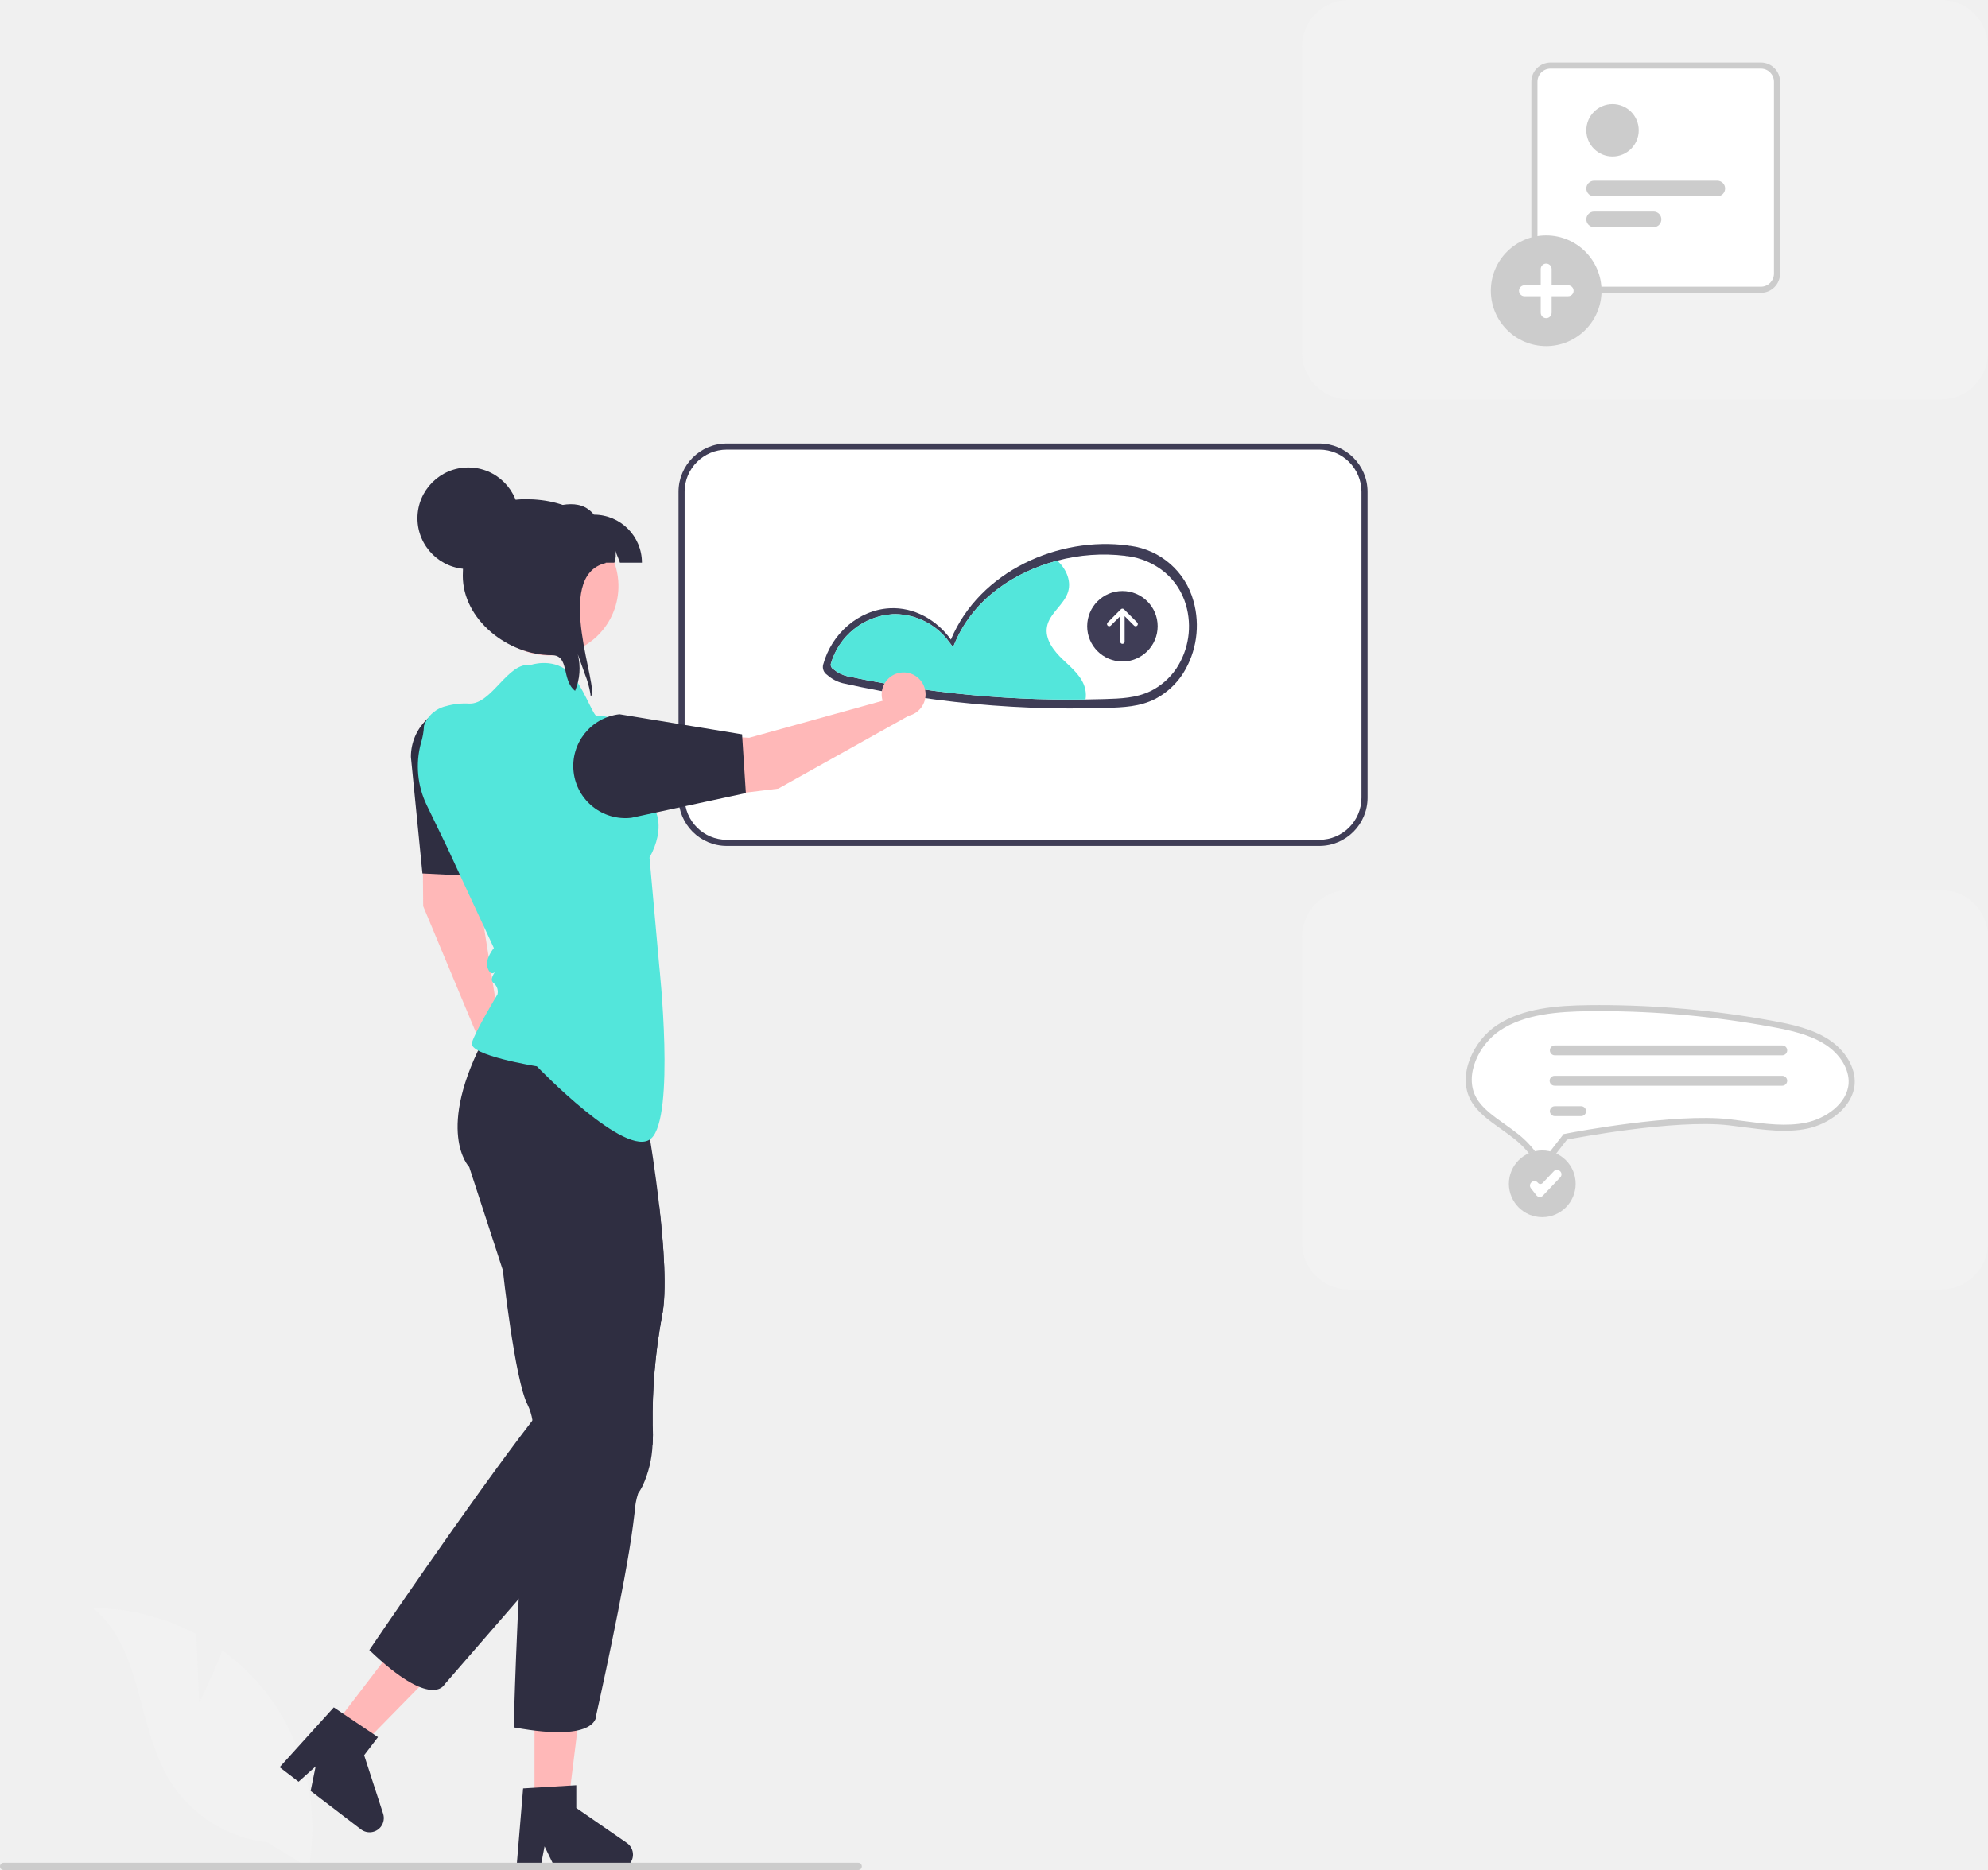
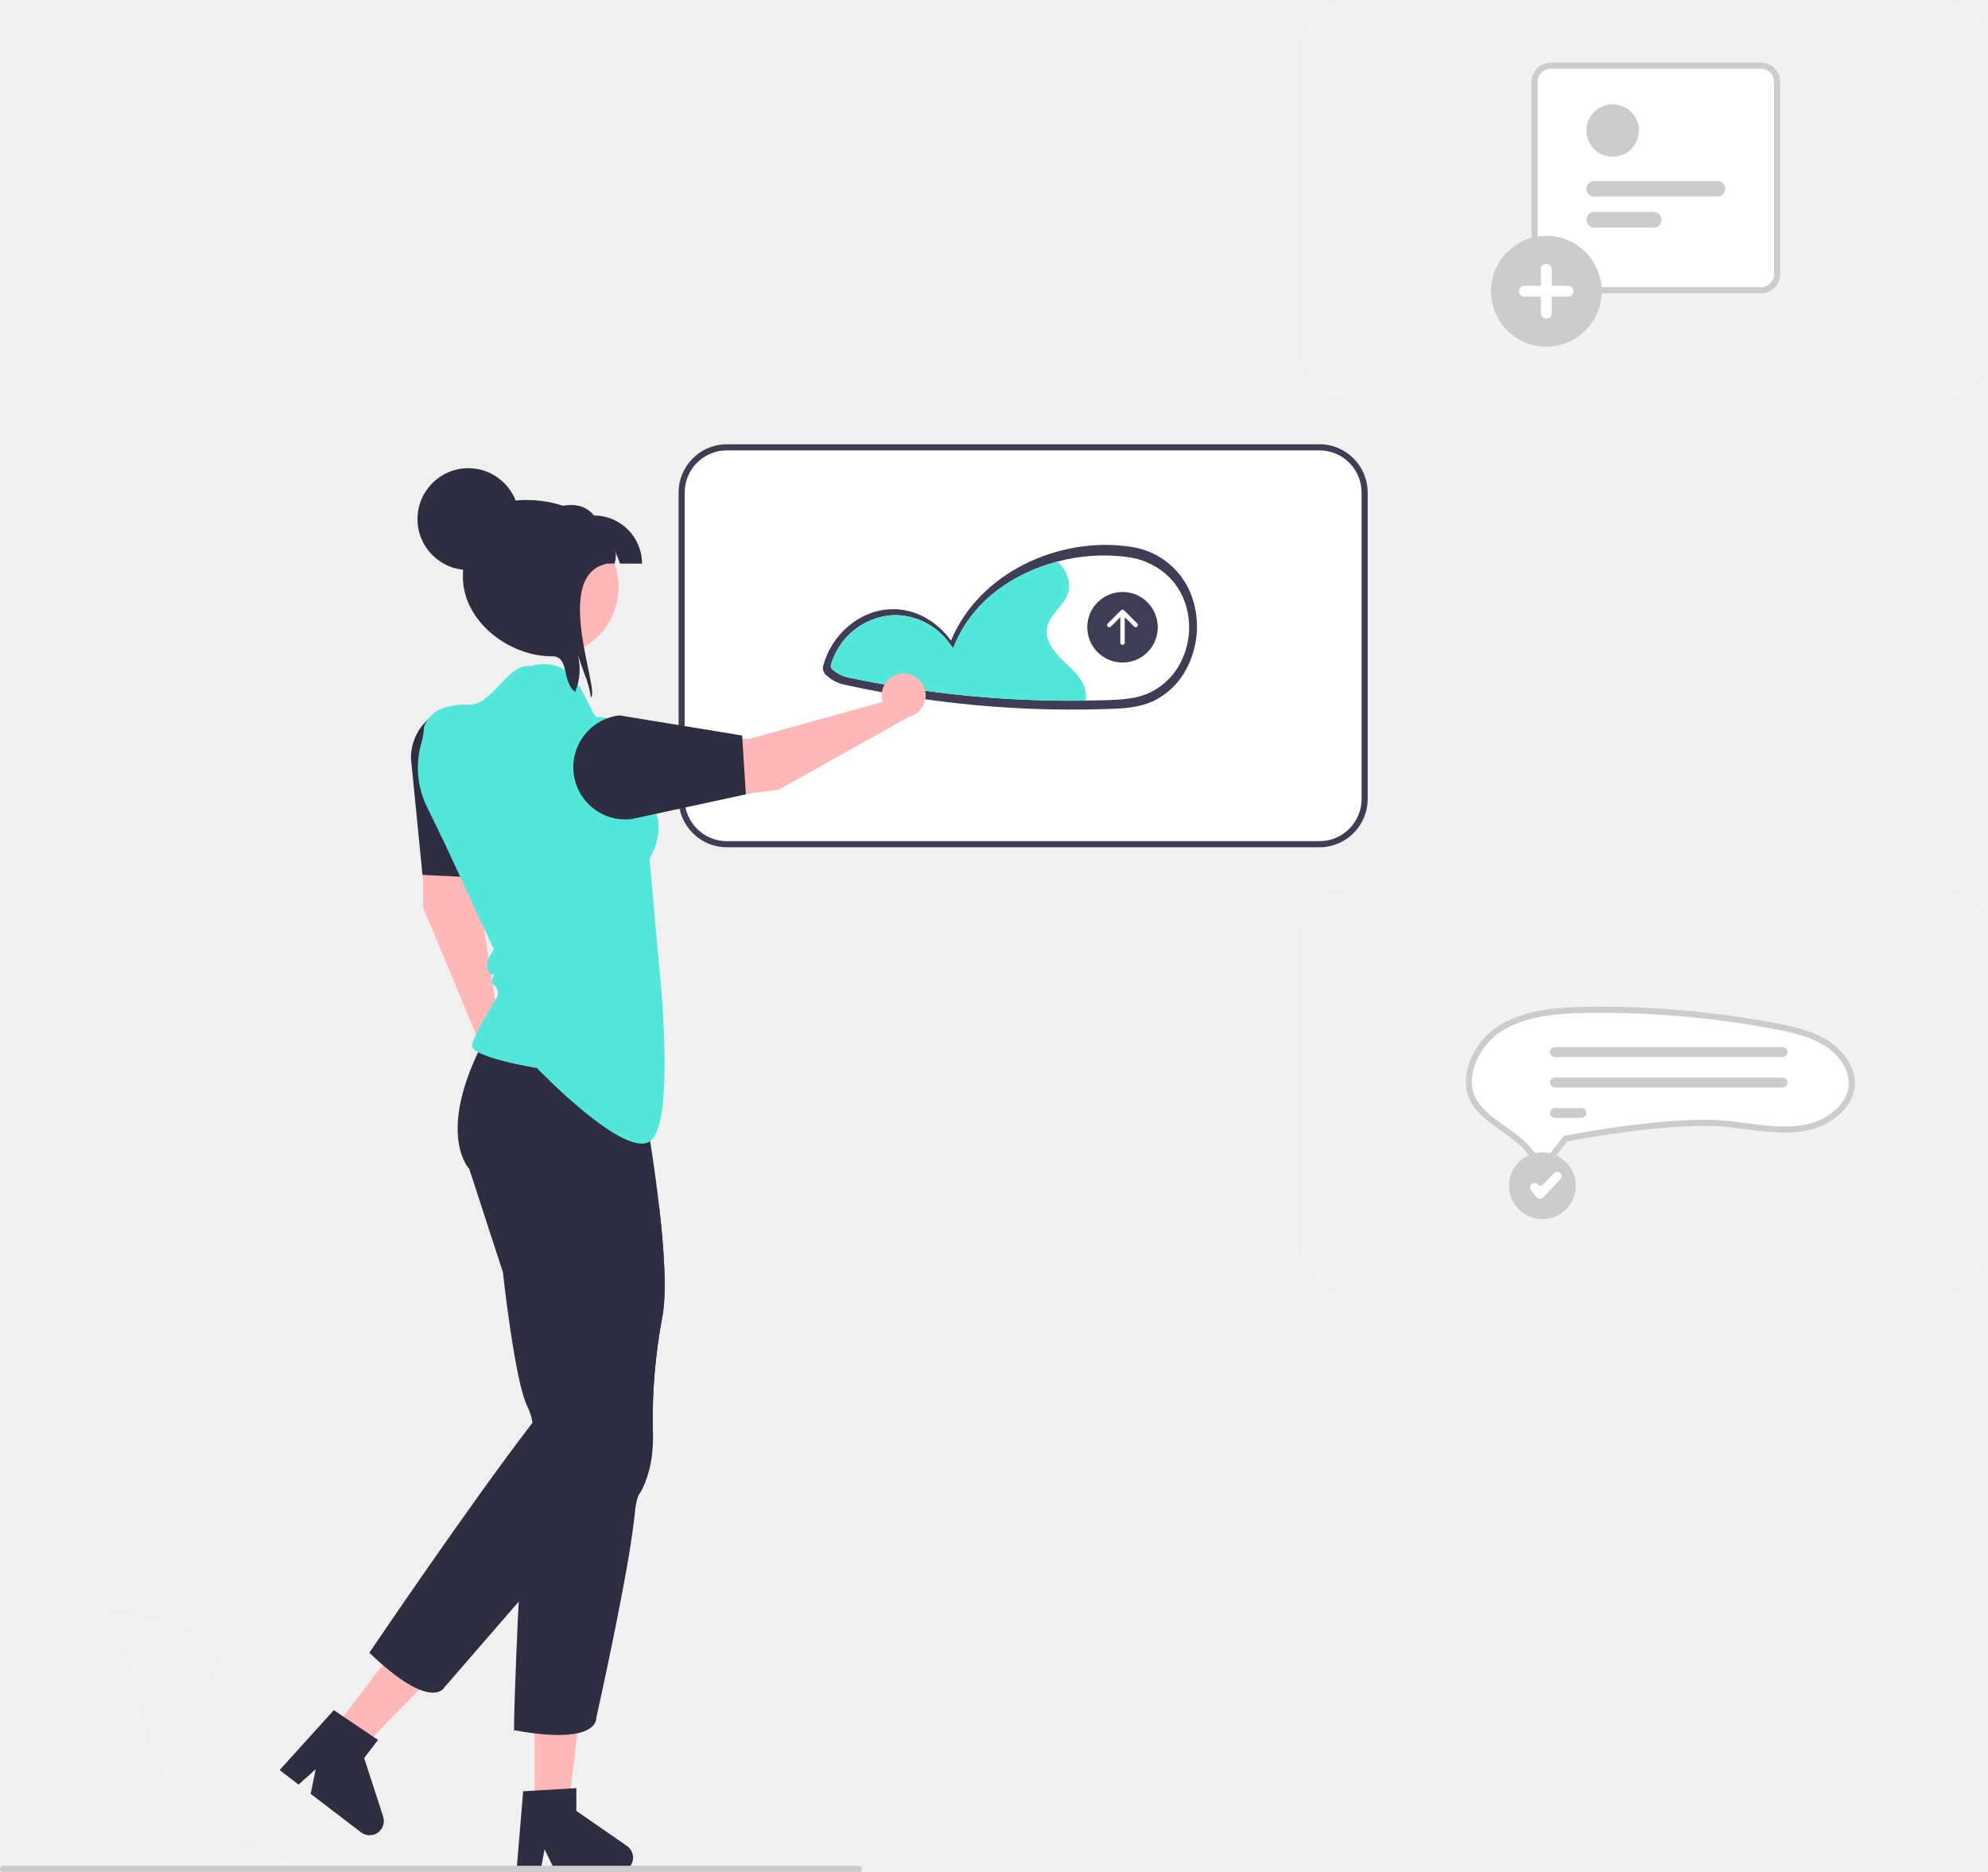
- <svg xmlns="http://www.w3.org/2000/svg" data-name="Layer 1" width="652.055" height="613.451" viewBox="0 0 652.055 613.451">
-   <path d="M339.304,701.797l-.998-22.434a72.456,72.456,0,0,0-33.796-8.555c16.231,13.27,14.203,38.851,25.208,56.697a43.582,43.582,0,0,0,31.959,20.14l13.583,8.316a73.03,73.03,0,0,0-15.393-59.179,70.543,70.543,0,0,0-12.964-12.046C343.65,693.314,339.304,701.797,339.304,701.797Z" transform="translate(-273.9724 -143.2743)" fill="#f2f2f2" />
-   <rect x="223.555" y="146.5" width="224" height="130" rx="14.815" fill="#fff" />
-   <path d="M706.713,420.774H512.343A15.833,15.833,0,0,1,496.528,404.959V304.589A15.833,15.833,0,0,1,512.343,288.774H706.713a15.833,15.833,0,0,1,15.814,15.815V404.959A15.833,15.833,0,0,1,706.713,420.774Zm-194.37-130A13.83,13.83,0,0,0,498.528,304.589V404.959A13.83,13.83,0,0,0,512.343,418.774H706.713a13.83,13.83,0,0,0,13.814-13.815V304.589a13.83,13.83,0,0,0-13.814-13.815Z" transform="translate(-273.9724 -143.2743)" fill="#3f3d56" />
-   <path d="M910.713,274.274H716.343a15.332,15.332,0,0,1-15.315-15.315V158.589A15.332,15.332,0,0,1,716.343,143.274H910.713a15.332,15.332,0,0,1,15.314,15.315V258.959A15.332,15.332,0,0,1,910.713,274.274Z" transform="translate(-273.9724 -143.2743)" fill="#f2f2f2" />
-   <path d="M910.713,566.274H716.343a15.332,15.332,0,0,1-15.315-15.315V450.589A15.332,15.332,0,0,1,716.343,435.274H910.713a15.332,15.332,0,0,1,15.314,15.315V550.959A15.332,15.332,0,0,1,910.713,566.274Z" transform="translate(-273.9724 -143.2743)" fill="#f2f2f2" />
-   <path d="M665.43,340.443a24.889,24.889,0,0,0-20.699-18.102c-.107-.016-.209.005-.316-.002a2.956,2.956,0,0,0-.422-.102c-22.609-3.075-48.708,8.304-58.13,30.859-4.665-6.502-12.103-10.703-20.059-10.286-10.149.533-19.106,8.307-21.849,18.532a3.086,3.086,0,0,0,1.276,3.3,12.31,12.31,0,0,0,5.165,2.759q6.159,1.373,12.362,2.515,12.104,2.229,24.334,3.604a343.988,343.988,0,0,0,49.841,1.982c5.541-.182,10.885-.375,15.962-2.949a24.162,24.162,0,0,0,9.157-8.408A29.608,29.608,0,0,0,665.43,340.443Z" transform="translate(-273.9724 -143.2743)" fill="#3f3d56" />
-   <path d="M662.938,341.638a21.934,21.934,0,0,0-7.013-10.699,24.101,24.101,0,0,0-12.144-5.228h-.27l-.25-.045a1.74,1.74,0,0,0-.244-.058A59.195,59.195,0,0,0,620.751,327.201c-13.942,3.667-27.146,12.35-33.311,26.356l-.88,2.01-1.317-1.753a22.185,22.185,0,0,0-17.545-9.081c-.334,0-.668.006-1.008.026a22.526,22.526,0,0,0-20.217,16.306,1.579,1.579,0,0,0,.758,1.676l.103.077a10.924,10.924,0,0,0,4.476,2.28c3.988.848,8.047,1.631,12.061,2.331,7.784,1.361,15.773,2.485,23.736,3.339A351.15,351.15,0,0,0,630.018,372.74q3.111-.039,6.21-.135c5.317-.161,10.346-.321,15.111-2.614a22.01,22.01,0,0,0,8.464-7.398A25.092,25.092,0,0,0,662.938,341.638Z" transform="translate(-273.9724 -143.2743)" fill="#fff" />
-   <path d="M630.018,372.74a351.15,351.15,0,0,1-42.411-1.972c-7.963-.854-15.952-1.978-23.736-3.339-4.014-.7-8.073-1.484-12.061-2.331a10.924,10.924,0,0,1-4.476-2.28l-.103-.077a1.579,1.579,0,0,1-.758-1.676A22.526,22.526,0,0,1,566.69,344.759c.34-.019.674-.026,1.008-.026a22.185,22.185,0,0,1,17.545,9.081l1.317,1.753.88-2.01c6.165-14.007,19.369-22.689,33.311-26.356,2.813,2.543,4.624,6.441,3.596,10.057-1.239,4.386-6.146,7.122-6.968,11.605-.751,4.091,2.177,7.893,5.189,10.757,3.012,2.858,6.499,5.728,7.373,9.787A8.97,8.97,0,0,1,630.018,372.74Z" transform="translate(-273.9724 -143.2743)" fill="#53e6db" />
-   <circle cx="368.152" cy="205.441" r="11.56" fill="#3f3d56" />
-   <path d="M646.97,347.482l-4.335-4.335a.722.722,0,0,0-1.022,0l-4.335,4.335a.722.722,0,1,0,1.022,1.022l3.102-3.102v8.371a.722.722,0,1,0,1.445,0v-8.371l3.102,3.102a.722.722,0,0,0,1.022-1.022Z" transform="translate(-273.9724 -143.2743)" fill="#fff" />
-   <path d="M851.522,238.335H782.552a5.304,5.304,0,0,1-5.298-5.298V170.072a5.304,5.304,0,0,1,5.298-5.298h68.97a5.304,5.304,0,0,1,5.298,5.298v62.965A5.304,5.304,0,0,1,851.522,238.335Z" transform="translate(-273.9724 -143.2743)" fill="#fff" />
-   <path d="M851.522,239.335H782.552a6.305,6.305,0,0,1-6.298-6.298V170.072a6.305,6.305,0,0,1,6.298-6.298h68.97a6.305,6.305,0,0,1,6.298,6.298v62.965A6.305,6.305,0,0,1,851.522,239.335Zm-68.97-73.561a4.303,4.303,0,0,0-4.298,4.298v62.965a4.303,4.303,0,0,0,4.298,4.298h68.97a4.303,4.303,0,0,0,4.298-4.298V170.072a4.303,4.303,0,0,0-4.298-4.298Z" transform="translate(-273.9724 -143.2743)" fill="#ccc" />
-   <circle cx="528.9" cy="42.748" r="8.597" fill="#ccc" />
-   <path d="M837.237,207.686H796.835a2.56,2.56,0,1,1,0-5.12h40.402a2.56,2.56,0,1,1,0,5.12Z" transform="translate(-273.9724 -143.2743)" fill="#ccc" />
-   <path d="M816.331,217.802H796.835a2.56,2.56,0,1,1,0-5.12h19.496a2.56,2.56,0,1,1,0,5.12Z" transform="translate(-273.9724 -143.2743)" fill="#ccc" />
-   <path d="M781.114,256.815a18.152,18.152,0,1,1,18.152-18.152A18.152,18.152,0,0,1,781.114,256.815Z" transform="translate(-273.9724 -143.2743)" fill="#ccc" />
-   <path d="M788.276,236.872h-5.372V231.5a1.791,1.791,0,0,0-3.581,0v5.372h-5.372a1.791,1.791,0,0,0,0,3.581h5.372V245.825a1.791,1.791,0,1,0,3.581,0v-5.372h5.372a1.791,1.791,0,1,0,0-3.581Z" transform="translate(-273.9724 -143.2743)" fill="#fff" />
-   <path d="M779.908,524.191c-.036,0-.072-.001-.109-.002a2.651,2.651,0,0,1-2.132-1.213,29.951,29.951,0,0,0-6.305-6.83c-1.48-1.183-3.026-2.282-4.521-3.346-3.858-2.743-7.491-5.326-9.507-8.896-4.397-7.784.781-18.625,8.178-23.487,8.297-5.453,19.21-6.308,29.768-6.42q1.646-.017,3.294-.017h0a314.029,314.029,0,0,1,56.713,5.186c6.221,1.148,12.733,2.554,17.965,5.966,5.202,3.392,8.363,8.733,8.055,13.609-.45,7.117-7.995,12.435-14.864,13.825-6.548,1.324-13.35.429-20.552-.518-1.59-.209-3.234-.425-4.859-.613-17.666-2.042-50.854,4.252-52.258,4.521l-1.393.267-5.405,6.955A2.594,2.594,0,0,1,779.908,524.191Z" transform="translate(-273.9724 -143.2743)" fill="#fff" />
-   <path d="M779.908,525.191l-.135-.002a3.65,3.65,0,0,1-2.942-1.664,28.954,28.954,0,0,0-6.093-6.598c-1.462-1.169-2.995-2.258-4.477-3.312-3.947-2.807-7.672-5.456-9.798-9.22-4.668-8.264.733-19.71,8.5-24.815,8.511-5.594,19.596-6.47,30.306-6.584q1.652-.018,3.305-.018a314.988,314.988,0,0,1,56.894,5.202c6.32,1.166,12.942,2.598,18.331,6.111,5.498,3.586,8.837,9.281,8.507,14.51-.482,7.613-8.431,13.277-15.665,14.742-6.713,1.357-13.596.452-20.88-.508-1.585-.208-3.224-.423-4.844-.611-17.561-2.025-50.558,4.242-51.955,4.511l-1.023.195-5.174,6.657A3.593,3.593,0,0,1,779.908,525.191Zm18.665-50.212q-1.643,0-3.283.018c-10.406.11-21.149.945-29.229,6.256-7.028,4.619-11.983,14.855-7.857,22.159,1.907,3.376,5.456,5.9,9.213,8.572,1.507,1.071,3.062,2.178,4.568,3.381a30.96,30.96,0,0,1,6.517,7.062,1.665,1.665,0,0,0,1.336.763l.069.001a1.59,1.59,0,0,0,1.277-.629l5.637-7.253,1.763-.338c1.408-.271,34.698-6.601,52.561-4.532,1.631.188,3.28.405,4.875.615,7.115.938,13.835,1.822,20.223.529,6.505-1.316,13.646-6.288,14.065-12.908.286-4.521-2.699-9.509-7.604-12.707-5.079-3.312-11.479-4.691-17.601-5.82A313.018,313.018,0,0,0,798.573,474.979Z" transform="translate(-273.9724 -143.2743)" fill="#ccc" />
-   <path d="M858.579,489.472h-74.67a1.625,1.625,0,0,1,0-3.249h74.67a1.625,1.625,0,0,1,0,3.249Z" transform="translate(-273.9724 -143.2743)" fill="#ccc" />
-   <path d="M858.579,499.445h-74.67a1.625,1.625,0,1,1-.003-3.249h74.673a1.625,1.625,0,0,1,0,3.249Z" transform="translate(-273.9724 -143.2743)" fill="#ccc" />
-   <path d="M792.611,509.417h-8.702a1.625,1.625,0,0,1,0-3.249h8.702a1.625,1.625,0,0,1,0,3.249Z" transform="translate(-273.9724 -143.2743)" fill="#ccc" />
-   <circle cx="505.858" cy="388.346" r="10.818" fill="#fff" />
-   <path d="M779.83,542.57A10.95,10.95,0,1,1,790.78,531.62,10.962,10.962,0,0,1,779.83,542.57Z" transform="translate(-273.9724 -143.2743)" fill="#ccc" />
-   <path d="M779.02,535.943c-.023,0-.046-.001-.069-.002a1.415,1.415,0,0,1-1.049-.545l-1.808-2.324a1.415,1.415,0,0,1,.248-1.986l.065-.051a1.415,1.415,0,0,1,1.987.248,1.032,1.032,0,0,0,1.563.076l3.671-3.875a1.417,1.417,0,0,1,2.001-.054l.06.057a1.415,1.415,0,0,1,.054,2.001l-5.696,6.013A1.414,1.414,0,0,1,779.02,535.943Z" transform="translate(-273.9724 -143.2743)" fill="#fff" />
-   <path d="M438.808,477.694a7.225,7.225,0,0,0-1.29.122l-7.082-44.831,7.095-43.159a10.87,10.87,0,0,0-21.102-5.006v0a85.758,85.758,0,0,0-3.901,26.3l.247,29.433,18.879,45.204a7.206,7.206,0,1,0,7.153-8.063Z" transform="translate(-273.9724 -143.2743)" fill="#ffb8b8" />
-   <path d="M408.743,391.568a17.095,17.095,0,1,1,34.19,0l-11.112,39.197-19.297-.959Z" transform="translate(-273.9724 -143.2743)" fill="#2f2e41" />
-   <polygon points="175.317 592.125 186.35 592.124 191.599 549.567 175.315 549.568 175.317 592.125" fill="#ffb8b8" />
-   <path d="M479.573,747.835l-16.58-11.45v-7.47l-1.88.11-11.82.71-3.74.22-2.13,25.54-.07.85H451.183l.16-.85,1.24-6.54,3.17,6.54.41.85h20.76a4.679,4.679,0,0,0,4.67-4.66A4.671,4.671,0,0,0,479.573,747.835Z" transform="translate(-273.9724 -143.2743)" fill="#2f2e41" />
-   <polygon points="109.146 566.692 117.913 573.391 147.924 542.764 134.985 532.877 109.146 566.692" fill="#ffb8b8" />
-   <path d="M399.63,738.236,393.409,719.071l4.536-5.935-1.561-1.054-9.823-6.613-3.105-2.096-17.2,19-.572.633,6.221,4.754.643-.578,4.956-4.443-1.452,7.121-.19.924,16.495,12.605a4.679,4.679,0,0,0,6.54-.867A4.671,4.671,0,0,0,399.63,738.236Z" transform="translate(-273.9724 -143.2743)" fill="#2f2e41" />
-   <path d="M427.878,526.124l11.03,33.85s3.92,36.12,8.11,44.12a18.395,18.395,0,0,1,1.6,5.14c.12.6.21,1.23.29,1.86.16,1.25.27,2.54.34,3.84a102.51,102.51,0,0,1-.71,16.54c-1.98,1.72-3.43,17.23-4.44,36.36q-.165,2.985-.31,6.07c-.2,4.15-.38,8.41-.54,12.69-1.15,29.74-.51,23.38-.51,23.38,27.96,5.13,26.81-4.12,26.81-4.12s9.6-42.89,12.08-62.43c.3-2.28.48-3.74.52-4.16a23.736,23.736,0,0,1,1.13-6.08,19.236,19.236,0,0,0,1.45-2.43.01.01,0,0,0,.01-.01,36.08,36.08,0,0,0,3.28-13.66,46.742,46.742,0,0,0,.02-6.15,183.918,183.918,0,0,1,3.03-35.75c1.75-8.05.61-23.61-.94-36.94-.63-5.5-1.34-10.62-1.93-14.67-.03-.17-.05-.34-.07-.51-.76-5.09-1.32-8.37-1.32-8.37s2.55-8.74.66-11.97c-.87-1.45-.75-4.87-.38-8.25.46-4.12,1.32-7.96,1.32-7.96l-51.93-9.15c-1.09,1.81-2.06,3.56-3.01,5.25C416.298,514.344,427.878,526.124,427.878,526.124Z" transform="translate(-273.9724 -143.2743)" fill="#2f2e41" />
-   <path d="M413.036,381.322a10.102,10.102,0,0,1,7.278-6.412,22.677,22.677,0,0,1,7.546-.825c7.446.293,12.694-13.717,20.068-12.637,0,0,6.94-2.477,12.37,2.062,4.933,4.123,8.333,15.336,9.599,14.698a4.123,4.123,0,0,1,1.819.001,20.424,20.424,0,0,1,17.54,21.519l-.537,9.095s3.793,5.711-1.711,15.792l3.196,35.563s5.324,49.544-2.675,56.595-37.465-23.691-37.465-23.691-22.637-3.608-21.297-7.793S437.137,469.498,437.137,469.498a3.608,3.608,0,0,0-1.134-3.608c-1.711-1.093.206-3.567.35-3.793-.165.165-1.464,1.526-2.453-1.34s2.062-6.474,2.062-6.474l-8.618-18.555-6.783-14.658-.825-1.691-5.711-11.793-.132-.274a29.206,29.206,0,0,1-1.881-20.176A22.512,22.512,0,0,0,413.036,381.322Z" transform="translate(-273.9724 -143.2743)" fill="#53e6db" />
-   <path d="M395.108,684.574c20.51,19.68,24.64,11.31,24.64,11.31s11.09-12.77,24.35-28.05c4.76-5.48,9.79-11.28,14.69-16.93,6.77-7.81,13.28-15.33,18.46-21.31,5.73-6.63,9.81-11.37,10.77-12.51a46.742,46.742,0,0,0,.02-6.15,183.918,183.918,0,0,1,3.03-35.75c1.75-8.05.61-23.61-.94-36.94-2.32,4.83-5,10.56-7.22,15.85-2.48,5.89-4.41,11.22-4.71,14.12-.95,8.93-13.8,23.69-13.8,23.69l-.15.03c-2.11.56-8.06,7.48-15.63,17.3C427.938,636.054,395.108,684.574,395.108,684.574Z" transform="translate(-273.9724 -143.2743)" fill="#2f2e41" />
-   <path d="M563.195,371.89a7.227,7.227,0,0,0,.268,1.268l-43.736,12.132L476.041,383.148a10.87,10.87,0,0,0-2.574,21.534h0a85.758,85.758,0,0,0,26.573.886l29.215-3.592,42.764-23.896a7.206,7.206,0,1,0-8.824-6.19Z" transform="translate(-273.9724 -143.2743)" fill="#ffb8b8" />
-   <path d="M481.045,411.551a17.095,17.095,0,1,1-3.887-33.969l40.206,6.584,1.241,19.281Z" transform="translate(-273.9724 -143.2743)" fill="#2f2e41" />
-   <path d="M474.038,346.458a22.755,22.755,0,1,1,1.156-19.385c.104.26.198.521.292.792A22.724,22.724,0,0,1,474.038,346.458Z" transform="translate(-273.9724 -143.2743)" fill="#ffb6b6" />
-   <path d="M477.309,327.864c-.979-2.74-.552-1.313-1.542-4.042a6.811,6.811,0,0,1-.281,4.042H448.392v-15.75c7.938-3.146,15.698-5.823,20.385,0a15.751,15.751,0,0,1,15.75,15.75Z" transform="translate(-273.9724 -143.2743)" fill="#2f2e41" />
-   <path d="M467.705,371.646c-.021-.292-.052-.594-.094-.885a30.676,30.676,0,0,0-1.76-6.25c-.781-2.198-1.573-4.406-2.365-6.604a18.908,18.908,0,0,1-.885,12c-4.573-3.562-1.687-11.708-7.667-11.708-14.375,0-29.167-11.656-29.167-26.042,0-14.375,6.167-25.125,20.542-25.125,14.385,0,26.052,6.583,26.333,20.958C454.934,332.156,471.049,370.187,467.705,371.646Z" transform="translate(-273.9724 -143.2743)" fill="#2f2e41" />
-   <circle cx="153.591" cy="170.012" r="16.667" fill="#2f2e41" />
-   <path d="M273.972,755.536a1.186,1.186,0,0,0,1.19,1.19h280.29a1.19,1.19,0,0,0,0-2.38h-280.29A1.187,1.187,0,0,0,273.972,755.536Z" transform="translate(-273.9724 -143.2743)" fill="#ccc" />
+ <svg xmlns="http://www.w3.org/2000/svg" width="239px" height="225px" viewBox="0 0 239 225" version="1.1">
+   <g id="surface1">
+     <path style=" stroke:none;fill-rule:nonzero;fill:rgb(94.902%,94.902%,94.902%);fill-opacity:1;" d="M 23.949 205.004 L 23.582 196.77 C 19.77 194.73 15.516 193.652 11.195 193.629 C 17.145 198.5 16.402 207.891 20.434 214.441 C 23.016 218.559 27.324 221.277 32.148 221.832 L 37.129 224.887 C 38.512 217.168 36.449 209.23 31.484 203.164 C 30.094 201.496 28.496 200.012 26.734 198.742 C 25.543 201.891 23.949 205.004 23.949 205.004 Z M 23.949 205.004 " />
+     <path style=" stroke:none;fill-rule:nonzero;fill:rgb(100%,100%,100%);fill-opacity:1;" d="M 87.379 53.773 L 158.629 53.773 C 161.625 53.773 164.059 56.207 164.059 59.211 L 164.059 96.051 C 164.059 99.055 161.625 101.488 158.629 101.488 L 87.379 101.488 C 84.379 101.488 81.949 99.055 81.949 96.051 L 81.949 59.211 C 81.949 56.207 84.379 53.773 87.379 53.773 Z M 87.379 53.773 " />
+     <path style=" stroke:none;fill-rule:nonzero;fill:rgb(24.706%,23.922%,33.725%);fill-opacity:1;" d="M 158.629 101.855 L 87.379 101.855 C 84.18 101.852 81.586 99.254 81.582 96.051 L 81.582 59.211 C 81.586 56.004 84.18 53.41 87.379 53.406 L 158.629 53.406 C 161.828 53.41 164.422 56.008 164.426 59.211 L 164.426 96.051 C 164.422 99.254 161.828 101.852 158.629 101.855 Z M 87.379 54.141 C 84.582 54.145 82.316 56.41 82.312 59.211 L 82.312 96.051 C 82.316 98.852 84.582 101.117 87.379 101.121 L 158.629 101.121 C 161.422 101.117 163.688 98.852 163.691 96.051 L 163.691 59.211 C 163.688 56.41 161.422 54.145 158.629 54.141 Z M 87.379 54.141 " />
+     <path style=" stroke:none;fill-rule:nonzero;fill:rgb(94.902%,94.902%,94.902%);fill-opacity:1;" d="M 233.406 48.082 L 162.156 48.082 C 159.059 48.078 156.547 45.566 156.543 42.461 L 156.543 5.621 C 156.547 2.52 159.059 0.004 162.156 0 L 233.406 0 C 236.504 0.004 239.016 2.52 239.02 5.621 L 239.02 42.461 C 239.016 45.566 236.504 48.078 233.406 48.082 Z M 233.406 48.082 " />
+     <path style=" stroke:none;fill-rule:nonzero;fill:rgb(94.902%,94.902%,94.902%);fill-opacity:1;" d="M 233.406 155.262 L 162.156 155.262 C 159.059 155.258 156.547 152.742 156.543 149.641 L 156.543 112.801 C 156.547 109.695 159.059 107.18 162.156 107.18 L 233.406 107.18 C 236.504 107.18 239.016 109.695 239.02 112.801 L 239.02 149.641 C 239.016 152.742 236.504 155.258 233.406 155.262 Z M 233.406 155.262 " />
+     <path style=" stroke:none;fill-rule:nonzero;fill:rgb(24.706%,23.922%,33.725%);fill-opacity:1;" d="M 143.496 72.371 C 142.527 68.832 139.539 66.215 135.906 65.727 C 135.867 65.719 135.832 65.727 135.793 65.727 C 135.742 65.707 135.688 65.695 135.637 65.688 C 127.348 64.559 117.781 68.734 114.328 77.016 C 112.617 74.629 109.891 73.086 106.977 73.238 C 103.254 73.434 99.973 76.289 98.965 80.039 C 98.852 80.504 99.039 80.988 99.434 81.254 C 99.973 81.738 100.625 82.086 101.328 82.266 C 102.832 82.602 104.344 82.91 105.859 83.188 C 108.816 83.734 111.789 84.176 114.777 84.512 C 120.844 85.195 126.949 85.438 133.047 85.238 C 135.078 85.172 137.039 85.102 138.898 84.156 C 140.27 83.438 141.426 82.375 142.254 81.07 C 143.875 78.473 144.324 75.316 143.496 72.371 Z M 143.496 72.371 " />
+     <path style=" stroke:none;fill-rule:nonzero;fill:rgb(100%,100%,100%);fill-opacity:1;" d="M 142.582 72.809 C 142.133 71.273 141.238 69.906 140.012 68.883 C 138.734 67.84 137.191 67.176 135.559 66.965 L 135.461 66.965 L 135.367 66.945 C 135.34 66.938 135.309 66.93 135.277 66.926 C 132.547 66.602 129.777 66.797 127.117 67.512 C 122.008 68.855 117.164 72.043 114.906 77.184 L 114.582 77.922 L 114.102 77.277 C 112.598 75.219 110.215 73.984 107.668 73.945 C 107.547 73.945 107.426 73.949 107.301 73.953 C 103.812 74.18 100.848 76.574 99.891 79.938 C 99.84 80.184 99.953 80.43 100.168 80.555 L 100.203 80.582 C 100.68 80.984 101.242 81.273 101.844 81.418 C 103.309 81.73 104.797 82.02 106.266 82.273 C 109.121 82.773 112.047 83.188 114.969 83.5 C 120.129 84.055 125.32 84.297 130.516 84.227 C 131.273 84.215 132.031 84.199 132.789 84.176 C 134.738 84.117 136.582 84.059 138.328 83.215 C 139.582 82.594 140.648 81.66 141.434 80.5 C 142.93 78.23 143.352 75.418 142.582 72.809 Z M 142.582 72.809 " />
+     <path style=" stroke:none;fill-rule:nonzero;fill:rgb(32.549%,90.196%,85.882%);fill-opacity:1;" d="M 130.516 84.227 C 125.32 84.297 120.129 84.055 114.969 83.5 C 112.047 83.188 109.121 82.773 106.266 82.273 C 104.797 82.02 103.309 81.73 101.844 81.418 C 101.242 81.273 100.68 80.984 100.203 80.582 L 100.168 80.555 C 99.953 80.43 99.84 80.184 99.891 79.938 C 100.848 76.574 103.812 74.18 107.301 73.953 C 107.426 73.949 107.547 73.945 107.668 73.945 C 110.215 73.984 112.598 75.219 114.102 77.277 L 114.582 77.922 L 114.906 77.184 C 117.164 72.043 122.008 68.855 127.117 67.512 C 128.148 68.441 128.812 69.875 128.434 71.203 C 127.98 72.812 126.184 73.816 125.883 75.461 C 125.605 76.961 126.68 78.359 127.781 79.41 C 128.887 80.457 130.164 81.512 130.484 83 C 130.57 83.402 130.582 83.82 130.516 84.227 Z M 130.516 84.227 " />
+     <path style=" stroke:none;fill-rule:nonzero;fill:rgb(24.706%,23.922%,33.725%);fill-opacity:1;" d="M 139.188 75.406 C 139.188 77.75 137.293 79.648 134.953 79.648 C 132.609 79.648 130.715 77.75 130.715 75.406 C 130.715 73.062 132.609 71.164 134.953 71.164 C 137.293 71.164 139.188 73.062 139.188 75.406 Z M 139.188 75.406 " />
+     <path style=" stroke:none;fill-rule:nonzero;fill:rgb(100%,100%,100%);fill-opacity:1;" d="M 136.727 74.953 L 135.137 73.363 C 135.035 73.258 134.867 73.258 134.766 73.363 L 133.176 74.953 C 133.109 75.02 133.082 75.117 133.105 75.211 C 133.129 75.301 133.203 75.375 133.293 75.398 C 133.387 75.422 133.484 75.395 133.551 75.328 L 134.688 74.191 L 134.688 77.262 C 134.688 77.41 134.805 77.527 134.953 77.527 C 135.098 77.527 135.215 77.41 135.215 77.262 L 135.215 74.191 L 136.352 75.328 C 136.457 75.434 136.625 75.43 136.727 75.328 C 136.828 75.227 136.832 75.059 136.727 74.953 Z M 136.727 74.953 " />
+     <path style=" stroke:none;fill-rule:nonzero;fill:rgb(100%,100%,100%);fill-opacity:1;" d="M 211.711 34.891 L 186.426 34.891 C 185.355 34.891 184.484 34.02 184.484 32.945 L 184.484 9.836 C 184.484 8.762 185.355 7.895 186.426 7.891 L 211.711 7.891 C 212.781 7.895 213.648 8.762 213.652 9.836 L 213.652 32.945 C 213.648 34.02 212.781 34.891 211.711 34.891 Z M 211.711 34.891 " />
+     <path style=" stroke:none;fill-rule:nonzero;fill:rgb(80%,80%,80%);fill-opacity:1;" d="M 211.711 35.258 L 186.426 35.258 C 185.152 35.258 184.121 34.223 184.117 32.949 L 184.117 9.836 C 184.121 8.559 185.152 7.527 186.426 7.523 L 211.711 7.523 C 212.984 7.527 214.016 8.559 214.02 9.836 L 214.02 32.949 C 214.016 34.223 212.984 35.258 211.711 35.258 Z M 186.426 8.258 C 185.559 8.258 184.852 8.965 184.852 9.836 L 184.852 32.949 C 184.852 33.816 185.559 34.523 186.426 34.523 L 211.711 34.523 C 212.578 34.523 213.285 33.816 213.285 32.949 L 213.285 9.836 C 213.285 8.965 212.578 8.258 211.711 8.258 Z M 186.426 8.258 " />
+     <path style=" stroke:none;fill-rule:nonzero;fill:rgb(80%,80%,80%);fill-opacity:1;" d="M 197.027 15.691 C 197.027 17.434 195.617 18.848 193.875 18.848 C 192.137 18.848 190.723 17.434 190.723 15.691 C 190.723 13.949 192.137 12.535 193.875 12.535 C 195.617 12.535 197.027 13.949 197.027 15.691 Z M 197.027 15.691 " />
+     <path style=" stroke:none;fill-rule:nonzero;fill:rgb(80%,80%,80%);fill-opacity:1;" d="M 206.473 23.641 L 191.664 23.641 C 191.145 23.641 190.723 23.223 190.723 22.703 C 190.723 22.184 191.145 21.762 191.664 21.762 L 206.473 21.762 C 206.992 21.762 207.41 22.184 207.41 22.703 C 207.41 23.223 206.992 23.641 206.473 23.641 Z M 206.473 23.641 " />
+     <path style=" stroke:none;fill-rule:nonzero;fill:rgb(80%,80%,80%);fill-opacity:1;" d="M 198.809 27.355 L 191.664 27.355 C 191.145 27.355 190.723 26.934 190.723 26.414 C 190.723 25.898 191.145 25.477 191.664 25.477 L 198.809 25.477 C 199.145 25.477 199.457 25.652 199.625 25.945 C 199.793 26.234 199.793 26.594 199.625 26.887 C 199.457 27.176 199.145 27.355 198.809 27.355 Z M 198.809 27.355 " />
+     <path style=" stroke:none;fill-rule:nonzero;fill:rgb(80%,80%,80%);fill-opacity:1;" d="M 185.898 41.676 C 182.227 41.676 179.246 38.691 179.246 35.012 C 179.246 31.332 182.227 28.348 185.898 28.348 C 189.574 28.348 192.555 31.332 192.555 35.012 C 192.555 38.691 189.574 41.676 185.898 41.676 Z M 185.898 41.676 " />
+     <path style=" stroke:none;fill-rule:nonzero;fill:rgb(100%,100%,100%);fill-opacity:1;" d="M 188.527 34.355 L 186.555 34.355 L 186.555 32.383 C 186.555 32.02 186.262 31.727 185.898 31.727 C 185.539 31.727 185.246 32.02 185.242 32.383 L 185.242 34.355 L 183.273 34.355 C 182.91 34.355 182.617 34.648 182.617 35.012 C 182.617 35.375 182.91 35.668 183.273 35.668 L 185.242 35.668 L 185.242 37.641 C 185.242 38.004 185.539 38.297 185.898 38.297 C 186.262 38.297 186.555 38.004 186.555 37.641 L 186.555 35.668 L 188.527 35.668 C 188.887 35.668 189.184 35.375 189.184 35.012 C 189.184 34.648 188.887 34.355 188.527 34.355 Z M 188.527 34.355 " />
+     <path style=" stroke:none;fill-rule:nonzero;fill:rgb(100%,100%,100%);fill-opacity:1;" d="M 185.457 139.812 C 185.445 139.812 185.43 139.812 185.418 139.812 C 185.102 139.801 184.809 139.637 184.637 139.367 C 184 138.418 183.223 137.57 182.324 136.863 C 181.781 136.426 181.215 136.023 180.668 135.633 C 179.254 134.625 177.922 133.68 177.184 132.367 C 175.57 129.512 177.469 125.531 180.18 123.746 C 183.223 121.746 187.223 121.434 191.094 121.391 C 191.496 121.387 191.898 121.383 192.301 121.383 C 199.273 121.387 206.23 122.023 213.09 123.289 C 215.371 123.707 217.758 124.227 219.676 125.477 C 221.582 126.723 222.738 128.684 222.629 130.473 C 222.461 133.086 219.695 135.035 217.18 135.547 C 214.777 136.031 212.285 135.703 209.645 135.355 C 209.062 135.281 208.461 135.199 207.863 135.133 C 201.387 134.383 189.223 136.691 188.707 136.789 L 188.195 136.887 L 186.215 139.441 C 186.035 139.676 185.754 139.816 185.457 139.812 Z M 185.457 139.812 " />
+     <path style=" stroke:none;fill-rule:nonzero;fill:rgb(80%,80%,80%);fill-opacity:1;" d="M 185.457 140.18 L 185.41 140.18 C 184.973 140.168 184.566 139.938 184.332 139.57 C 183.715 138.652 182.961 137.836 182.098 137.148 C 181.559 136.719 181 136.32 180.457 135.934 C 179.008 134.902 177.645 133.93 176.863 132.547 C 175.152 129.516 177.133 125.312 179.98 123.441 C 183.098 121.387 187.164 121.066 191.09 121.023 C 191.492 121.02 191.895 121.016 192.301 121.016 C 199.297 121.02 206.277 121.66 213.156 122.926 C 215.473 123.355 217.898 123.879 219.875 125.168 C 221.891 126.484 223.113 128.578 222.992 130.496 C 222.816 133.289 219.902 135.367 217.25 135.906 C 214.789 136.406 212.266 136.074 209.598 135.719 C 209.016 135.645 208.414 135.566 207.82 135.496 C 201.383 134.754 189.289 137.055 188.777 137.152 L 188.402 137.223 L 186.504 139.668 C 186.254 139.992 185.867 140.184 185.457 140.18 Z M 192.301 121.75 C 191.898 121.75 191.496 121.754 191.098 121.758 C 187.281 121.797 183.344 122.105 180.383 124.055 C 177.805 125.75 175.988 129.508 177.504 132.188 C 178.199 133.426 179.504 134.352 180.879 135.332 C 181.434 135.727 182.004 136.133 182.555 136.574 C 183.48 137.309 184.285 138.184 184.941 139.168 C 185.051 139.336 185.234 139.438 185.434 139.445 L 185.457 139.449 C 185.641 139.449 185.816 139.363 185.926 139.215 L 187.992 136.555 L 188.641 136.43 C 189.156 136.332 201.359 134.008 207.906 134.766 C 208.504 134.836 209.109 134.914 209.691 134.992 C 212.301 135.336 214.766 135.66 217.105 135.188 C 219.492 134.703 222.109 132.879 222.262 130.449 C 222.367 128.789 221.273 126.957 219.473 125.785 C 217.613 124.57 215.266 124.062 213.023 123.648 C 206.188 122.391 199.25 121.754 192.301 121.75 Z M 192.301 121.75 " />
+     <path style=" stroke:none;fill-rule:nonzero;fill:rgb(80%,80%,80%);fill-opacity:1;" d="M 214.297 127.07 L 186.926 127.07 C 186.598 127.07 186.332 126.805 186.332 126.477 C 186.332 126.145 186.598 125.879 186.926 125.879 L 214.297 125.879 C 214.625 125.879 214.891 126.145 214.891 126.477 C 214.891 126.805 214.625 127.07 214.297 127.07 Z M 214.297 127.07 " />
+     <path style=" stroke:none;fill-rule:nonzero;fill:rgb(80%,80%,80%);fill-opacity:1;" d="M 214.297 130.73 L 186.926 130.73 C 186.711 130.73 186.516 130.617 186.406 130.434 C 186.301 130.25 186.301 130.023 186.406 129.836 C 186.512 129.652 186.711 129.539 186.922 129.539 L 214.297 129.539 C 214.625 129.539 214.891 129.805 214.891 130.137 C 214.891 130.465 214.625 130.73 214.297 130.73 Z M 214.297 130.73 " />
+     <path style=" stroke:none;fill-rule:nonzero;fill:rgb(80%,80%,80%);fill-opacity:1;" d="M 190.113 134.391 L 186.926 134.391 C 186.598 134.391 186.332 134.125 186.332 133.797 C 186.332 133.465 186.598 133.199 186.926 133.199 L 190.113 133.199 C 190.441 133.199 190.707 133.465 190.707 133.797 C 190.707 134.125 190.441 134.391 190.113 134.391 Z M 190.113 134.391 " />
+     <path style=" stroke:none;fill-rule:nonzero;fill:rgb(100%,100%,100%);fill-opacity:1;" d="M 189.395 142.543 C 189.395 144.734 187.621 146.512 185.43 146.512 C 183.238 146.512 181.465 144.734 181.465 142.543 C 181.465 140.348 183.238 138.57 185.43 138.57 C 187.621 138.57 189.395 140.348 189.395 142.543 Z M 189.395 142.543 " />
+     <path style=" stroke:none;fill-rule:nonzero;fill:rgb(80%,80%,80%);fill-opacity:1;" d="M 185.43 146.559 C 183.211 146.559 181.414 144.762 181.414 142.543 C 181.414 140.32 183.211 138.523 185.43 138.523 C 187.645 138.523 189.441 140.32 189.441 142.543 C 189.441 144.762 187.645 146.559 185.43 146.559 Z M 185.43 146.559 " />
+     <path style=" stroke:none;fill-rule:nonzero;fill:rgb(100%,100%,100%);fill-opacity:1;" d="M 185.133 144.129 C 185.125 144.129 185.117 144.129 185.105 144.129 C 184.957 144.121 184.816 144.047 184.723 143.926 L 184.059 143.074 C 183.883 142.848 183.926 142.52 184.152 142.344 L 184.176 142.328 C 184.402 142.148 184.727 142.191 184.902 142.418 C 184.973 142.504 185.074 142.559 185.184 142.562 C 185.293 142.57 185.402 142.527 185.477 142.445 L 186.82 141.023 C 187.02 140.816 187.348 140.805 187.555 141.004 L 187.578 141.023 C 187.785 141.223 187.793 141.551 187.598 141.758 L 185.508 143.965 C 185.41 144.07 185.273 144.129 185.133 144.129 Z M 185.133 144.129 " />
+     <path style=" stroke:none;fill-rule:nonzero;fill:rgb(100%,72.157%,72.157%);fill-opacity:1;" d="M 60.422 122.746 C 60.266 122.75 60.105 122.762 59.949 122.793 L 57.355 106.336 L 59.953 90.496 C 60.293 88.43 58.977 86.449 56.941 85.965 C 54.906 85.484 52.844 86.66 52.219 88.66 C 51.246 91.781 50.762 95.039 50.789 98.312 L 50.879 109.117 L 57.801 125.707 C 57.969 127.117 59.219 128.141 60.633 128.031 C 62.047 127.918 63.121 126.707 63.062 125.289 C 63.008 123.867 61.84 122.746 60.422 122.746 Z M 60.422 122.746 " />
+     <path style=" stroke:none;fill-rule:nonzero;fill:rgb(18.431%,18.039%,25.49%);fill-opacity:1;" d="M 49.402 91.137 C 49.398 87.668 52.207 84.855 55.668 84.855 C 59.133 84.855 61.938 87.668 61.934 91.137 L 57.863 105.523 L 50.789 105.172 Z M 49.402 91.137 " />
+     <path style=" stroke:none;fill-rule:nonzero;fill:rgb(100%,72.157%,72.157%);fill-opacity:1;" d="M 64.266 217.336 L 68.309 217.336 L 70.234 201.719 L 64.266 201.719 Z M 64.266 217.336 " />
+     <path style=" stroke:none;fill-rule:nonzero;fill:rgb(18.431%,18.039%,25.49%);fill-opacity:1;" d="M 75.367 221.902 L 69.289 217.699 L 69.289 214.957 L 68.598 215 L 64.266 215.258 L 62.895 215.34 L 62.113 224.715 L 62.09 225.027 L 64.961 225.027 L 65.02 224.715 L 65.473 222.312 L 66.633 224.715 L 66.785 225.027 L 74.395 225.027 C 75.336 225.023 76.102 224.262 76.105 223.316 C 76.105 222.75 75.828 222.223 75.367 221.902 Z M 75.367 221.902 " />
+     <path style=" stroke:none;fill-rule:nonzero;fill:rgb(100%,72.157%,72.157%);fill-opacity:1;" d="M 40.008 208.004 L 43.223 210.461 L 54.223 199.219 L 49.48 195.59 Z M 40.008 208.004 " />
+     <path style=" stroke:none;fill-rule:nonzero;fill:rgb(18.431%,18.039%,25.49%);fill-opacity:1;" d="M 46.062 218.379 L 43.781 211.344 L 45.445 209.168 L 44.871 208.777 L 41.27 206.352 L 40.133 205.582 L 33.828 212.555 L 33.617 212.789 L 35.898 214.535 L 36.133 214.32 L 37.953 212.691 L 37.418 215.305 L 37.348 215.645 L 43.395 220.27 C 44.145 220.844 45.219 220.699 45.793 219.953 C 46.137 219.504 46.234 218.914 46.062 218.379 Z M 46.062 218.379 " />
+     <path style=" stroke:none;fill-rule:nonzero;fill:rgb(18.431%,18.039%,25.49%);fill-opacity:1;" d="M 56.418 140.523 L 60.461 152.949 C 60.461 152.949 61.895 166.207 63.434 169.145 C 63.719 169.738 63.918 170.375 64.02 171.031 C 64.062 171.25 64.098 171.48 64.125 171.711 C 64.184 172.172 64.223 172.645 64.25 173.121 C 64.328 175.148 64.238 177.18 63.988 179.191 C 63.266 179.824 62.73 185.516 62.363 192.539 C 62.32 193.27 62.285 194.012 62.25 194.766 C 62.176 196.289 62.109 197.852 62.051 199.426 C 61.629 210.34 61.863 208.004 61.863 208.004 C 72.113 209.887 71.691 206.492 71.691 206.492 C 71.691 206.492 75.211 190.75 76.117 183.578 C 76.23 182.742 76.297 182.207 76.309 182.051 C 76.352 181.293 76.488 180.543 76.723 179.82 C 76.922 179.535 77.102 179.238 77.254 178.93 C 77.258 178.93 77.258 178.93 77.258 178.926 C 77.984 177.348 78.395 175.645 78.461 173.91 C 78.512 173.16 78.516 172.406 78.469 171.652 C 78.41 167.254 78.781 162.859 79.578 158.531 C 80.223 155.578 79.805 149.867 79.234 144.973 C 79.004 142.953 78.742 141.074 78.527 139.59 C 78.516 139.527 78.508 139.465 78.5 139.402 C 78.223 137.531 78.02 136.328 78.02 136.328 C 78.02 136.328 78.953 133.121 78.262 131.934 C 77.941 131.402 77.984 130.148 78.121 128.906 C 78.289 127.395 78.605 125.984 78.605 125.984 L 59.57 122.625 C 59.168 123.293 58.812 123.934 58.465 124.555 C 52.172 136.199 56.418 140.523 56.418 140.523 Z M 56.418 140.523 " />
+     <path style=" stroke:none;fill-rule:nonzero;fill:rgb(32.549%,90.196%,85.882%);fill-opacity:1;" d="M 50.977 87.375 C 51.406 86.188 52.41 85.301 53.645 85.02 C 54.543 84.766 55.477 84.664 56.41 84.719 C 59.141 84.828 61.062 79.684 63.766 80.082 C 63.766 80.082 66.309 79.172 68.301 80.836 C 70.109 82.352 71.355 86.465 71.82 86.23 C 72.039 86.184 72.266 86.184 72.484 86.23 C 76.359 86.777 79.164 90.219 78.914 94.133 L 78.719 97.469 C 78.719 97.469 80.109 99.566 78.09 103.266 L 79.262 116.32 C 79.262 116.32 81.215 134.504 78.281 137.094 C 75.352 139.68 64.547 128.395 64.547 128.395 C 64.547 128.395 56.25 127.07 56.742 125.535 C 57.234 124 59.809 119.738 59.809 119.738 C 59.934 119.254 59.773 118.742 59.395 118.414 C 58.766 118.016 59.469 117.105 59.523 117.023 C 59.461 117.082 58.988 117.582 58.625 116.531 C 58.262 115.48 59.379 114.156 59.379 114.156 L 56.219 107.344 L 53.734 101.965 L 53.434 101.344 L 51.34 97.016 L 51.289 96.914 C 50.184 94.609 49.941 91.98 50.602 89.508 C 50.82 88.816 50.945 88.098 50.977 87.375 Z M 50.977 87.375 " />
+     <path style=" stroke:none;fill-rule:nonzero;fill:rgb(18.431%,18.039%,25.49%);fill-opacity:1;" d="M 44.402 198.684 C 51.922 205.906 53.438 202.832 53.438 202.832 C 53.438 202.832 57.5 198.148 62.363 192.539 C 64.105 190.527 65.949 188.398 67.746 186.324 C 70.227 183.457 72.613 180.699 74.512 178.504 C 76.613 176.07 78.109 174.328 78.461 173.91 C 78.512 173.16 78.516 172.406 78.469 171.652 C 78.41 167.254 78.781 162.859 79.578 158.531 C 80.223 155.578 79.805 149.867 79.234 144.973 C 78.383 146.746 77.402 148.848 76.59 150.789 C 75.68 152.953 74.973 154.91 74.863 155.973 C 74.512 159.25 69.805 164.668 69.805 164.668 L 69.75 164.68 C 68.977 164.887 66.793 167.426 64.02 171.031 C 56.438 180.875 44.402 198.684 44.402 198.684 Z M 44.402 198.684 " />
+     <path style=" stroke:none;fill-rule:nonzero;fill:rgb(100%,72.157%,72.157%);fill-opacity:1;" d="M 106.02 83.914 C 106.039 84.07 106.07 84.227 106.117 84.379 L 90.086 88.832 L 74.07 88.047 C 71.98 87.941 70.168 89.477 69.918 91.555 C 69.672 93.637 71.074 95.555 73.129 95.949 C 76.336 96.562 79.625 96.672 82.867 96.273 L 93.578 94.957 L 109.254 86.184 C 110.633 85.855 111.508 84.496 111.234 83.102 C 110.961 81.711 109.641 80.781 108.238 80.996 C 106.836 81.215 105.855 82.5 106.02 83.914 Z M 106.02 83.914 " />
+     <path style=" stroke:none;fill-rule:nonzero;fill:rgb(18.431%,18.039%,25.49%);fill-opacity:1;" d="M 75.906 98.469 C 72.465 98.867 69.359 96.395 68.965 92.949 C 68.57 89.504 71.039 86.395 74.48 86 L 89.219 88.418 L 89.672 95.496 Z M 75.906 98.469 " />
+     <path style=" stroke:none;fill-rule:nonzero;fill:rgb(100%,71.373%,71.373%);fill-opacity:1;" d="M 73.336 74.578 C 71.465 78.008 67.465 79.68 63.715 78.598 C 59.961 77.516 57.461 73.977 57.691 70.074 C 57.926 66.172 60.828 62.953 64.684 62.328 C 68.535 61.699 72.309 63.836 73.762 67.461 C 73.801 67.559 73.832 67.652 73.867 67.754 C 74.676 70 74.48 72.484 73.336 74.578 Z M 73.336 74.578 " />
+     <path style=" stroke:none;fill-rule:nonzero;fill:rgb(18.431%,18.039%,25.49%);fill-opacity:1;" d="M 74.535 67.754 C 74.176 66.746 74.332 67.273 73.973 66.27 C 74.086 66.762 74.051 67.281 73.867 67.754 L 63.938 67.754 L 63.938 61.973 C 66.848 60.816 69.691 59.836 71.41 61.973 C 74.598 61.973 77.184 64.562 77.184 67.754 Z M 74.535 67.754 " />
+     <path style=" stroke:none;fill-rule:nonzero;fill:rgb(18.431%,18.039%,25.49%);fill-opacity:1;" d="M 71.016 83.824 C 71.008 83.715 70.996 83.605 70.98 83.5 C 70.848 82.711 70.633 81.945 70.336 81.203 C 70.051 80.398 69.758 79.586 69.469 78.781 C 69.844 80.246 69.73 81.789 69.145 83.184 C 67.469 81.879 68.527 78.887 66.336 78.887 C 61.066 78.887 55.645 74.609 55.645 69.328 C 55.645 64.051 57.902 60.105 63.172 60.105 C 68.445 60.105 72.723 62.523 72.824 67.801 C 66.336 69.328 72.242 83.289 71.016 83.824 Z M 71.016 83.824 " />
+     <path style=" stroke:none;fill-rule:nonzero;fill:rgb(18.431%,18.039%,25.49%);fill-opacity:1;" d="M 62.41 62.402 C 62.41 65.781 59.676 68.52 56.301 68.52 C 52.926 68.52 50.191 65.781 50.191 62.402 C 50.191 59.023 52.926 56.285 56.301 56.285 C 59.676 56.285 62.41 59.023 62.41 62.402 Z M 62.41 62.402 " />
+     <path style=" stroke:none;fill-rule:nonzero;fill:rgb(80%,80%,80%);fill-opacity:1;" d="M 0 224.73 C 0 224.844 0.047 224.957 0.129 225.039 C 0.211 225.121 0.32 225.168 0.438 225.164 L 103.18 225.164 C 103.422 225.164 103.617 224.969 103.617 224.73 C 103.617 224.488 103.422 224.293 103.18 224.293 L 0.438 224.293 C 0.32 224.293 0.211 224.336 0.129 224.418 C 0.047 224.5 0 224.613 0 224.73 Z M 0 224.73 " />
+   </g>
</svg>
